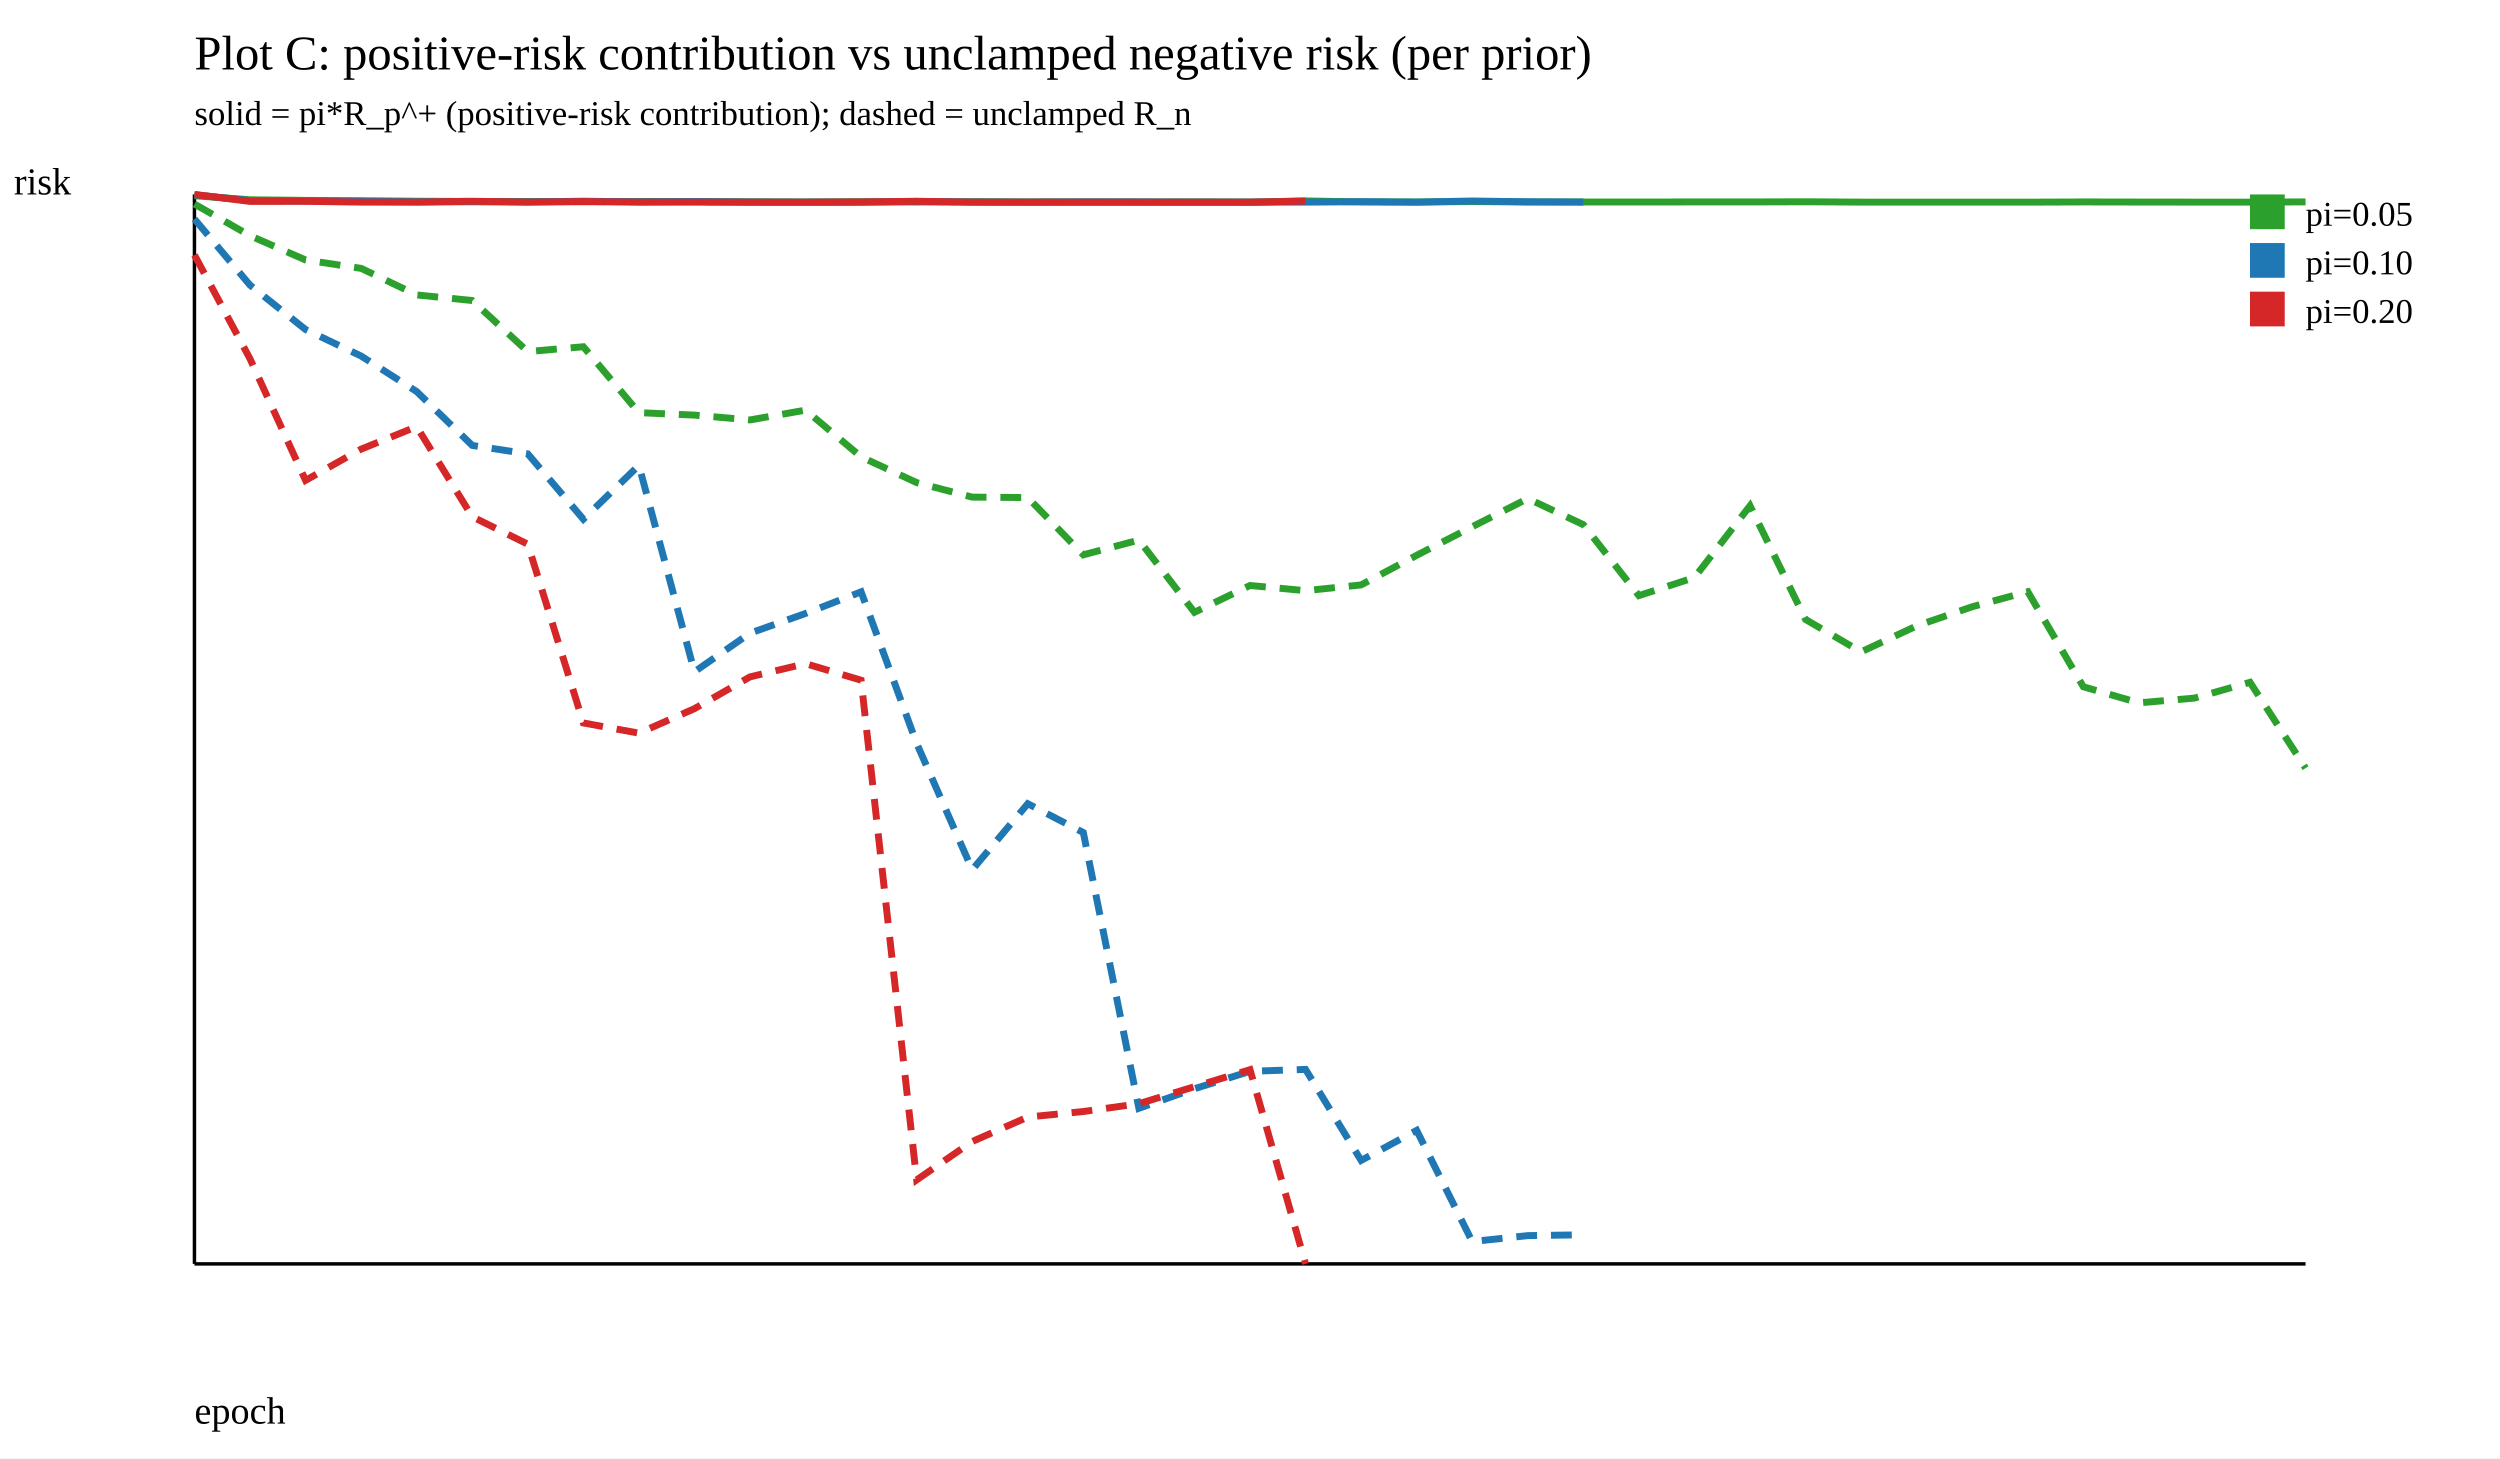
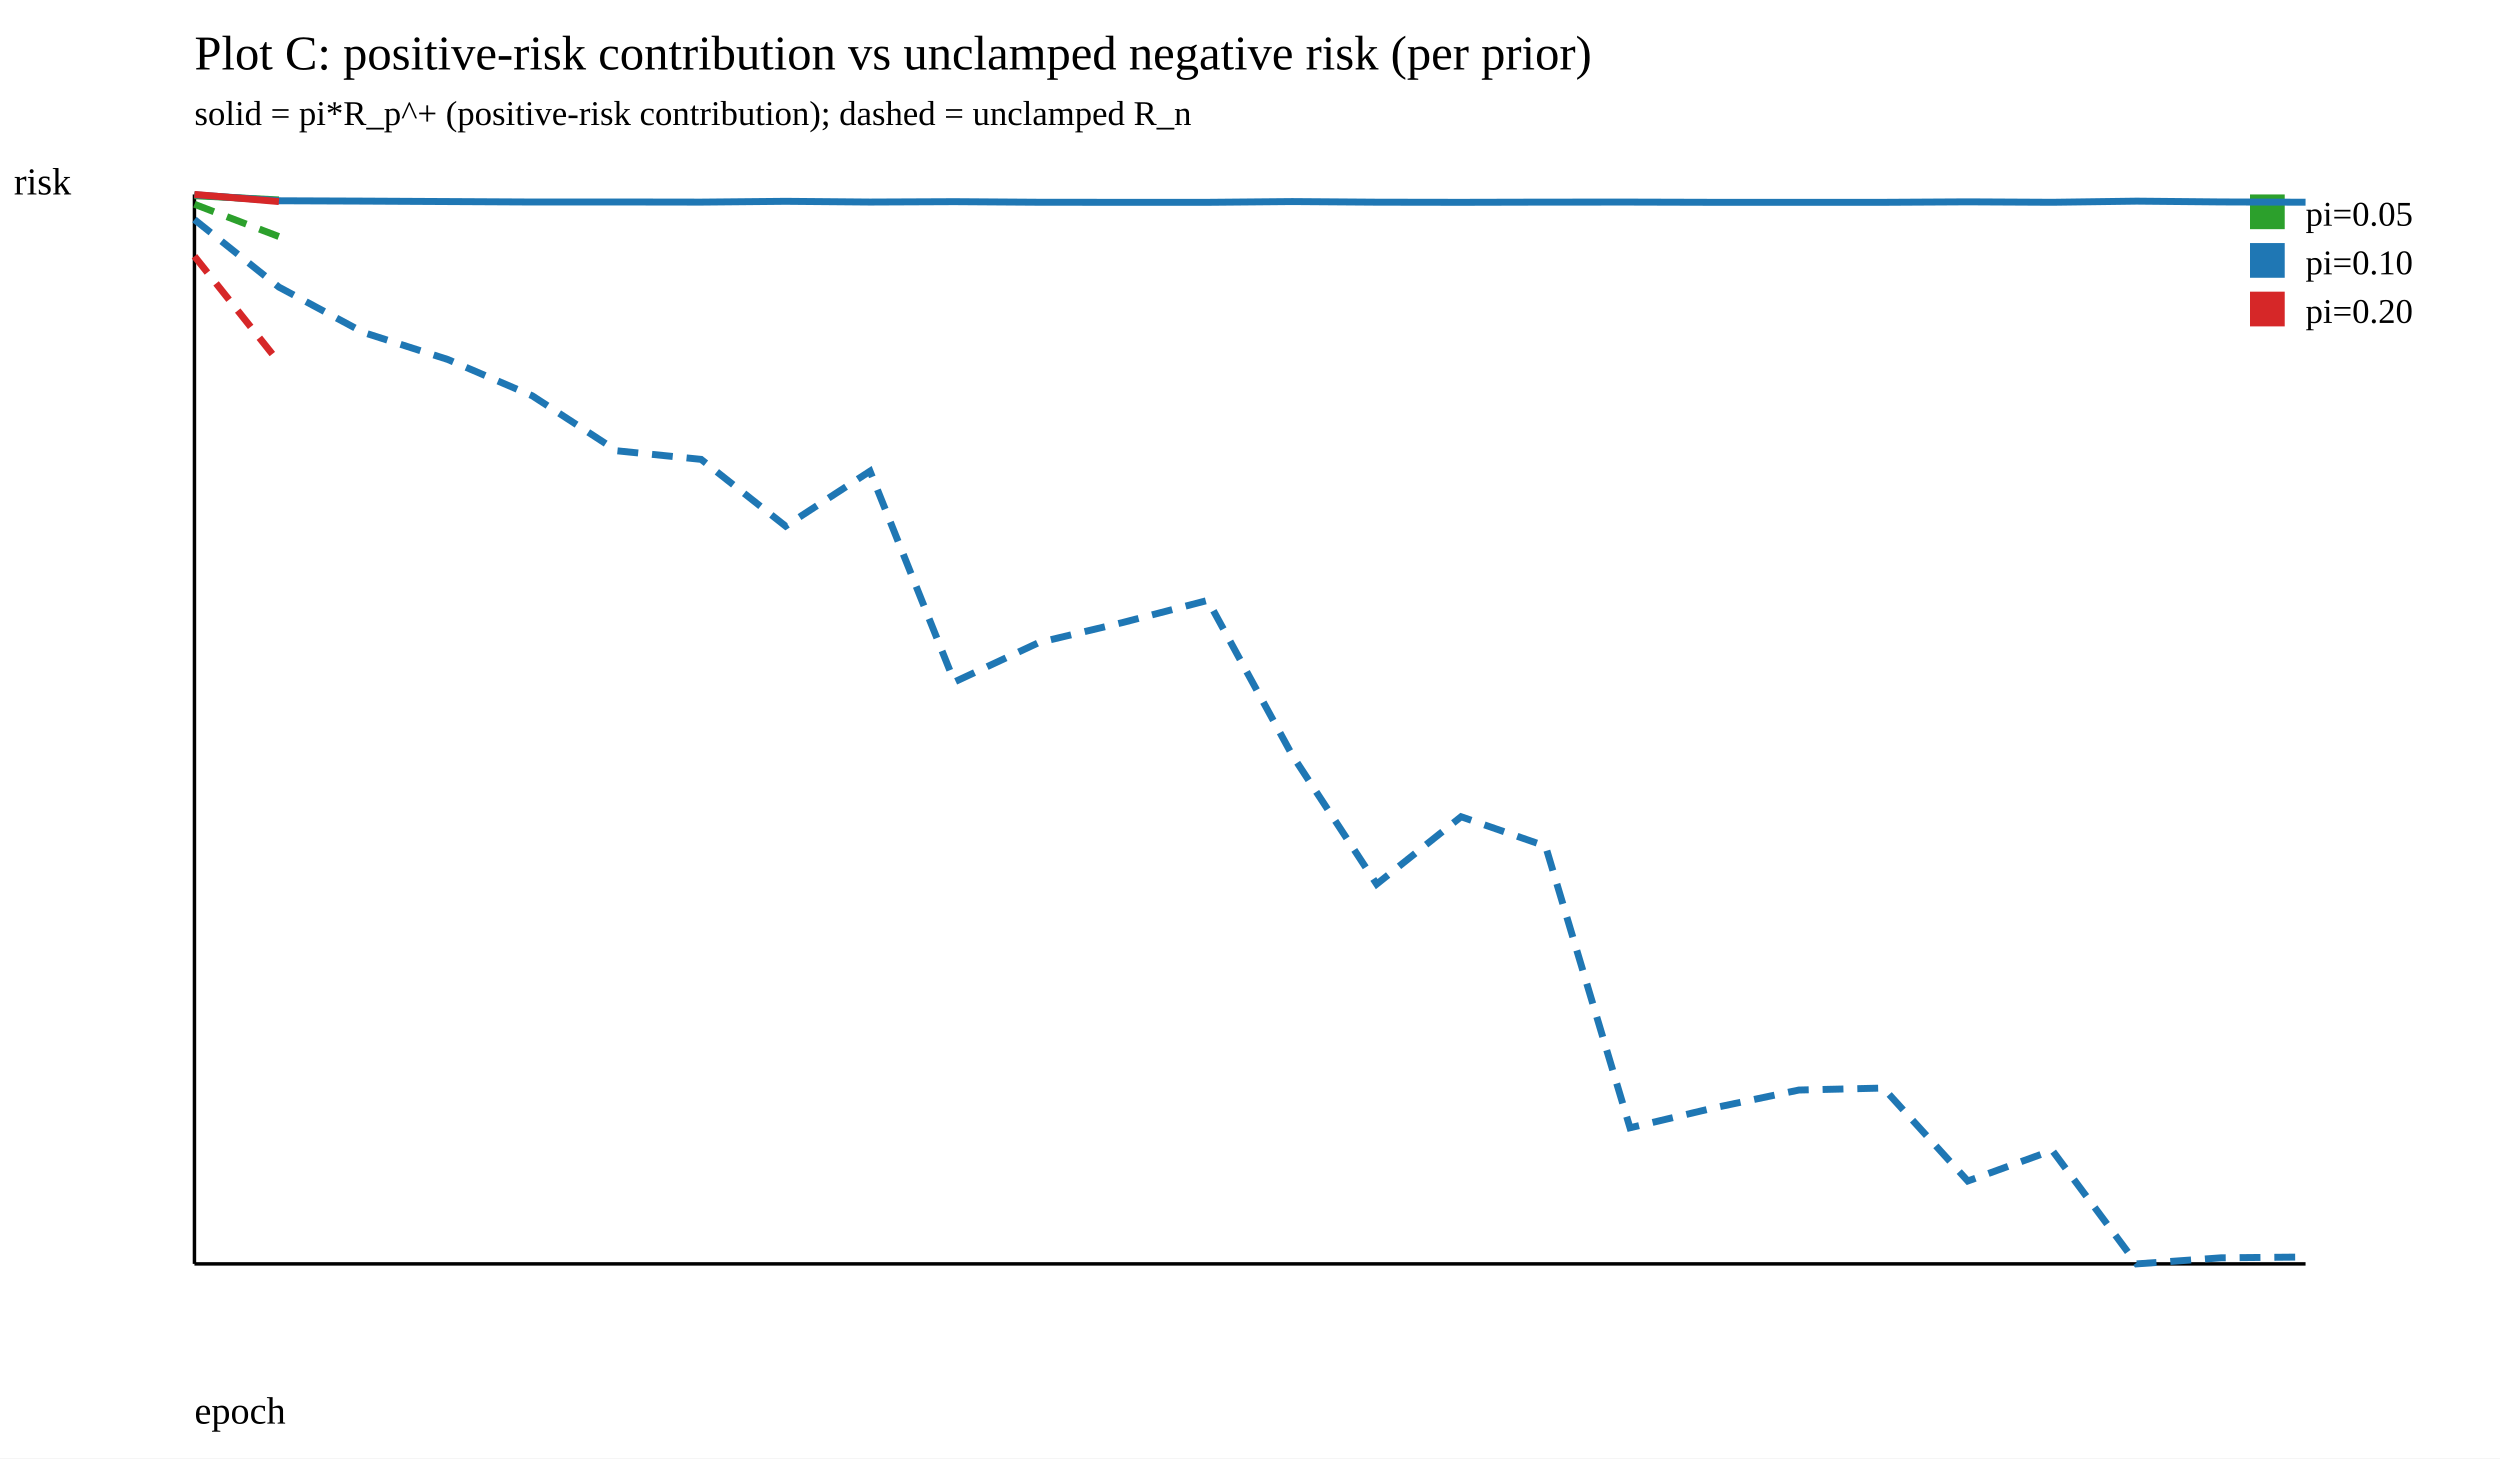
<svg xmlns="http://www.w3.org/2000/svg" width="720" height="420" viewBox="0 0 720 420">
  <rect width="720" height="420" fill="white" />
  <line x1="56" y1="364" x2="664" y2="364" stroke="black" />
  <line x1="56" y1="56" x2="56" y2="364" stroke="black" />
  <text x="56" y="20" font-size="14">Plot C: positive-risk contribution vs unclamped negative risk (per prior)</text>
  <text x="56" y="410" font-size="11">epoch</text>
  <text x="4" y="56" font-size="11">risk</text>
  <text x="56" y="36" font-size="10">solid = pi*R_p^+ (positive-risk contribution); dashed = unclamped R_n</text>
-   <polyline points="56.00,56.37 72.00,57.54 88.00,57.71 104.00,57.80 120.00,57.95 136.00,58.02 152.00,58.03 168.00,58.10 184.00,58.02 200.00,58.06 216.00,58.12 232.00,58.19 248.00,58.11 264.00,58.19 280.00,58.10 296.00,58.17 312.00,58.15 328.00,58.19 344.00,58.15 360.00,58.21 376.00,57.87 392.00,58.15 408.00,58.19 424.00,58.04 440.00,58.18 456.00,58.17 472.00,58.18 488.00,58.16 504.00,58.16 520.00,58.11 536.00,58.21 552.00,58.22 568.00,58.22 584.00,58.22 600.00,58.16 616.00,58.19 632.00,58.21 648.00,58.21 664.00,58.15" fill="none" stroke="#2ca02c" stroke-width="2" />
-   <polyline points="56.00,58.77 72.00,67.88 88.00,74.87 104.00,77.29 120.00,84.94 136.00,86.55 152.00,101.26 168.00,99.86 184.00,118.84 200.00,119.55 216.00,120.94 232.00,118.12 248.00,131.58 264.00,138.99 280.00,143.17 296.00,143.30 312.00,159.79 328.00,155.53 344.00,176.34 360.00,168.62 376.00,170.11 392.00,168.46 408.00,159.93 424.00,151.70 440.00,143.58 456.00,151.10 472.00,171.54 488.00,166.33 504.00,145.66 520.00,178.41 536.00,187.74 552.00,180.26 568.00,174.74 584.00,170.40 600.00,197.79 616.00,202.42 632.00,201.05 648.00,196.50 664.00,221.23" fill="none" stroke="#2ca02c" stroke-width="2" stroke-dasharray="6,4" />
+   <polyline points="56.00,56.37 80.32,57.58" fill="none" stroke="#2ca02c" stroke-width="2" />
+   <polyline points="56.00,58.83 80.32,68.13" fill="none" stroke="#2ca02c" stroke-width="2" stroke-dasharray="6,4" />
  <rect x="648" y="56" width="10" height="10" fill="#2ca02c" />
  <text x="664" y="65" font-size="10">pi=0.05</text>
-   <polyline points="56.00,56.10 72.00,57.78 88.00,57.88 104.00,58.01 120.00,58.13 136.00,58.12 152.00,58.16 168.00,57.94 184.00,58.14 200.00,58.03 216.00,58.20 232.00,58.22 248.00,58.23 264.00,58.00 280.00,58.19 296.00,58.22 312.00,58.16 328.00,58.16 344.00,58.22 360.00,58.22 376.00,58.22 392.00,58.09 408.00,58.21 424.00,57.89 440.00,58.12 456.00,58.19" fill="none" stroke="#1f77b4" stroke-width="2" />
-   <polyline points="56.00,63.09 72.00,82.12 88.00,94.91 104.00,102.54 120.00,112.77 136.00,128.28 152.00,130.71 168.00,149.52 184.00,134.03 200.00,193.47 216.00,182.35 232.00,176.67 248.00,170.45 264.00,214.11 280.00,250.48 296.00,231.47 312.00,239.77 328.00,319.19 344.00,313.55 360.00,308.54 376.00,307.99 392.00,334.20 408.00,325.55 424.00,357.57 440.00,355.86 456.00,355.62" fill="none" stroke="#1f77b4" stroke-width="2" stroke-dasharray="6,4" />
+   <polyline points="56.00,56.10 80.32,57.82 104.64,57.92 128.96,58.05 153.28,58.18 177.60,58.17 201.92,58.21 226.24,57.98 250.56,58.19 274.88,58.08 299.20,58.25 323.52,58.27 347.84,58.27 372.16,58.05 396.48,58.23 420.80,58.27 445.12,58.21 469.44,58.20 493.76,58.27 518.08,58.27 542.40,58.27 566.72,58.13 591.04,58.26 615.36,57.93 639.68,58.16 664.00,58.24" fill="none" stroke="#1f77b4" stroke-width="2" />
+   <polyline points="56.00,63.24 80.32,82.68 104.64,95.74 128.96,103.53 153.28,113.98 177.60,129.82 201.92,132.30 226.24,151.52 250.56,135.70 274.88,196.40 299.20,185.05 323.52,179.24 347.84,172.90 372.16,217.48 396.48,254.63 420.80,235.22 445.12,243.69 469.44,324.80 493.76,319.04 518.08,313.93 542.40,313.36 566.72,340.13 591.04,331.30 615.36,364.00 639.68,362.25 664.00,362.02" fill="none" stroke="#1f77b4" stroke-width="2" stroke-dasharray="6,4" />
  <rect x="648" y="70" width="10" height="10" fill="#1f77b4" />
  <text x="664" y="79" font-size="10">pi=0.10</text>
-   <polyline points="56.00,56.00 72.00,58.01 88.00,57.98 104.00,58.21 120.00,58.22 136.00,57.96 152.00,58.21 168.00,58.05 184.00,58.21 200.00,58.22 216.00,58.23 232.00,58.23 248.00,58.16 264.00,57.97 280.00,58.22 296.00,58.22 312.00,58.23 328.00,58.23 344.00,58.23 360.00,58.23 376.00,57.90" fill="none" stroke="#d62728" stroke-width="2" />
-   <polyline points="56.00,73.43 72.00,103.33 88.00,138.34 104.00,129.35 120.00,122.87 136.00,148.81 152.00,156.73 168.00,208.21 184.00,211.15 200.00,204.09 216.00,194.94 232.00,191.13 248.00,195.90 264.00,339.81 280.00,328.75 296.00,321.71 312.00,320.12 328.00,317.86 344.00,312.96 360.00,308.07 376.00,364.00" fill="none" stroke="#d62728" stroke-width="2" stroke-dasharray="6,4" />
+   <polyline points="56.00,56.00 80.32,58.05" fill="none" stroke="#d62728" stroke-width="2" />
+   <polyline points="56.00,73.80 80.32,104.34" fill="none" stroke="#d62728" stroke-width="2" stroke-dasharray="6,4" />
  <rect x="648" y="84" width="10" height="10" fill="#d62728" />
  <text x="664" y="93" font-size="10">pi=0.20</text>
</svg>
